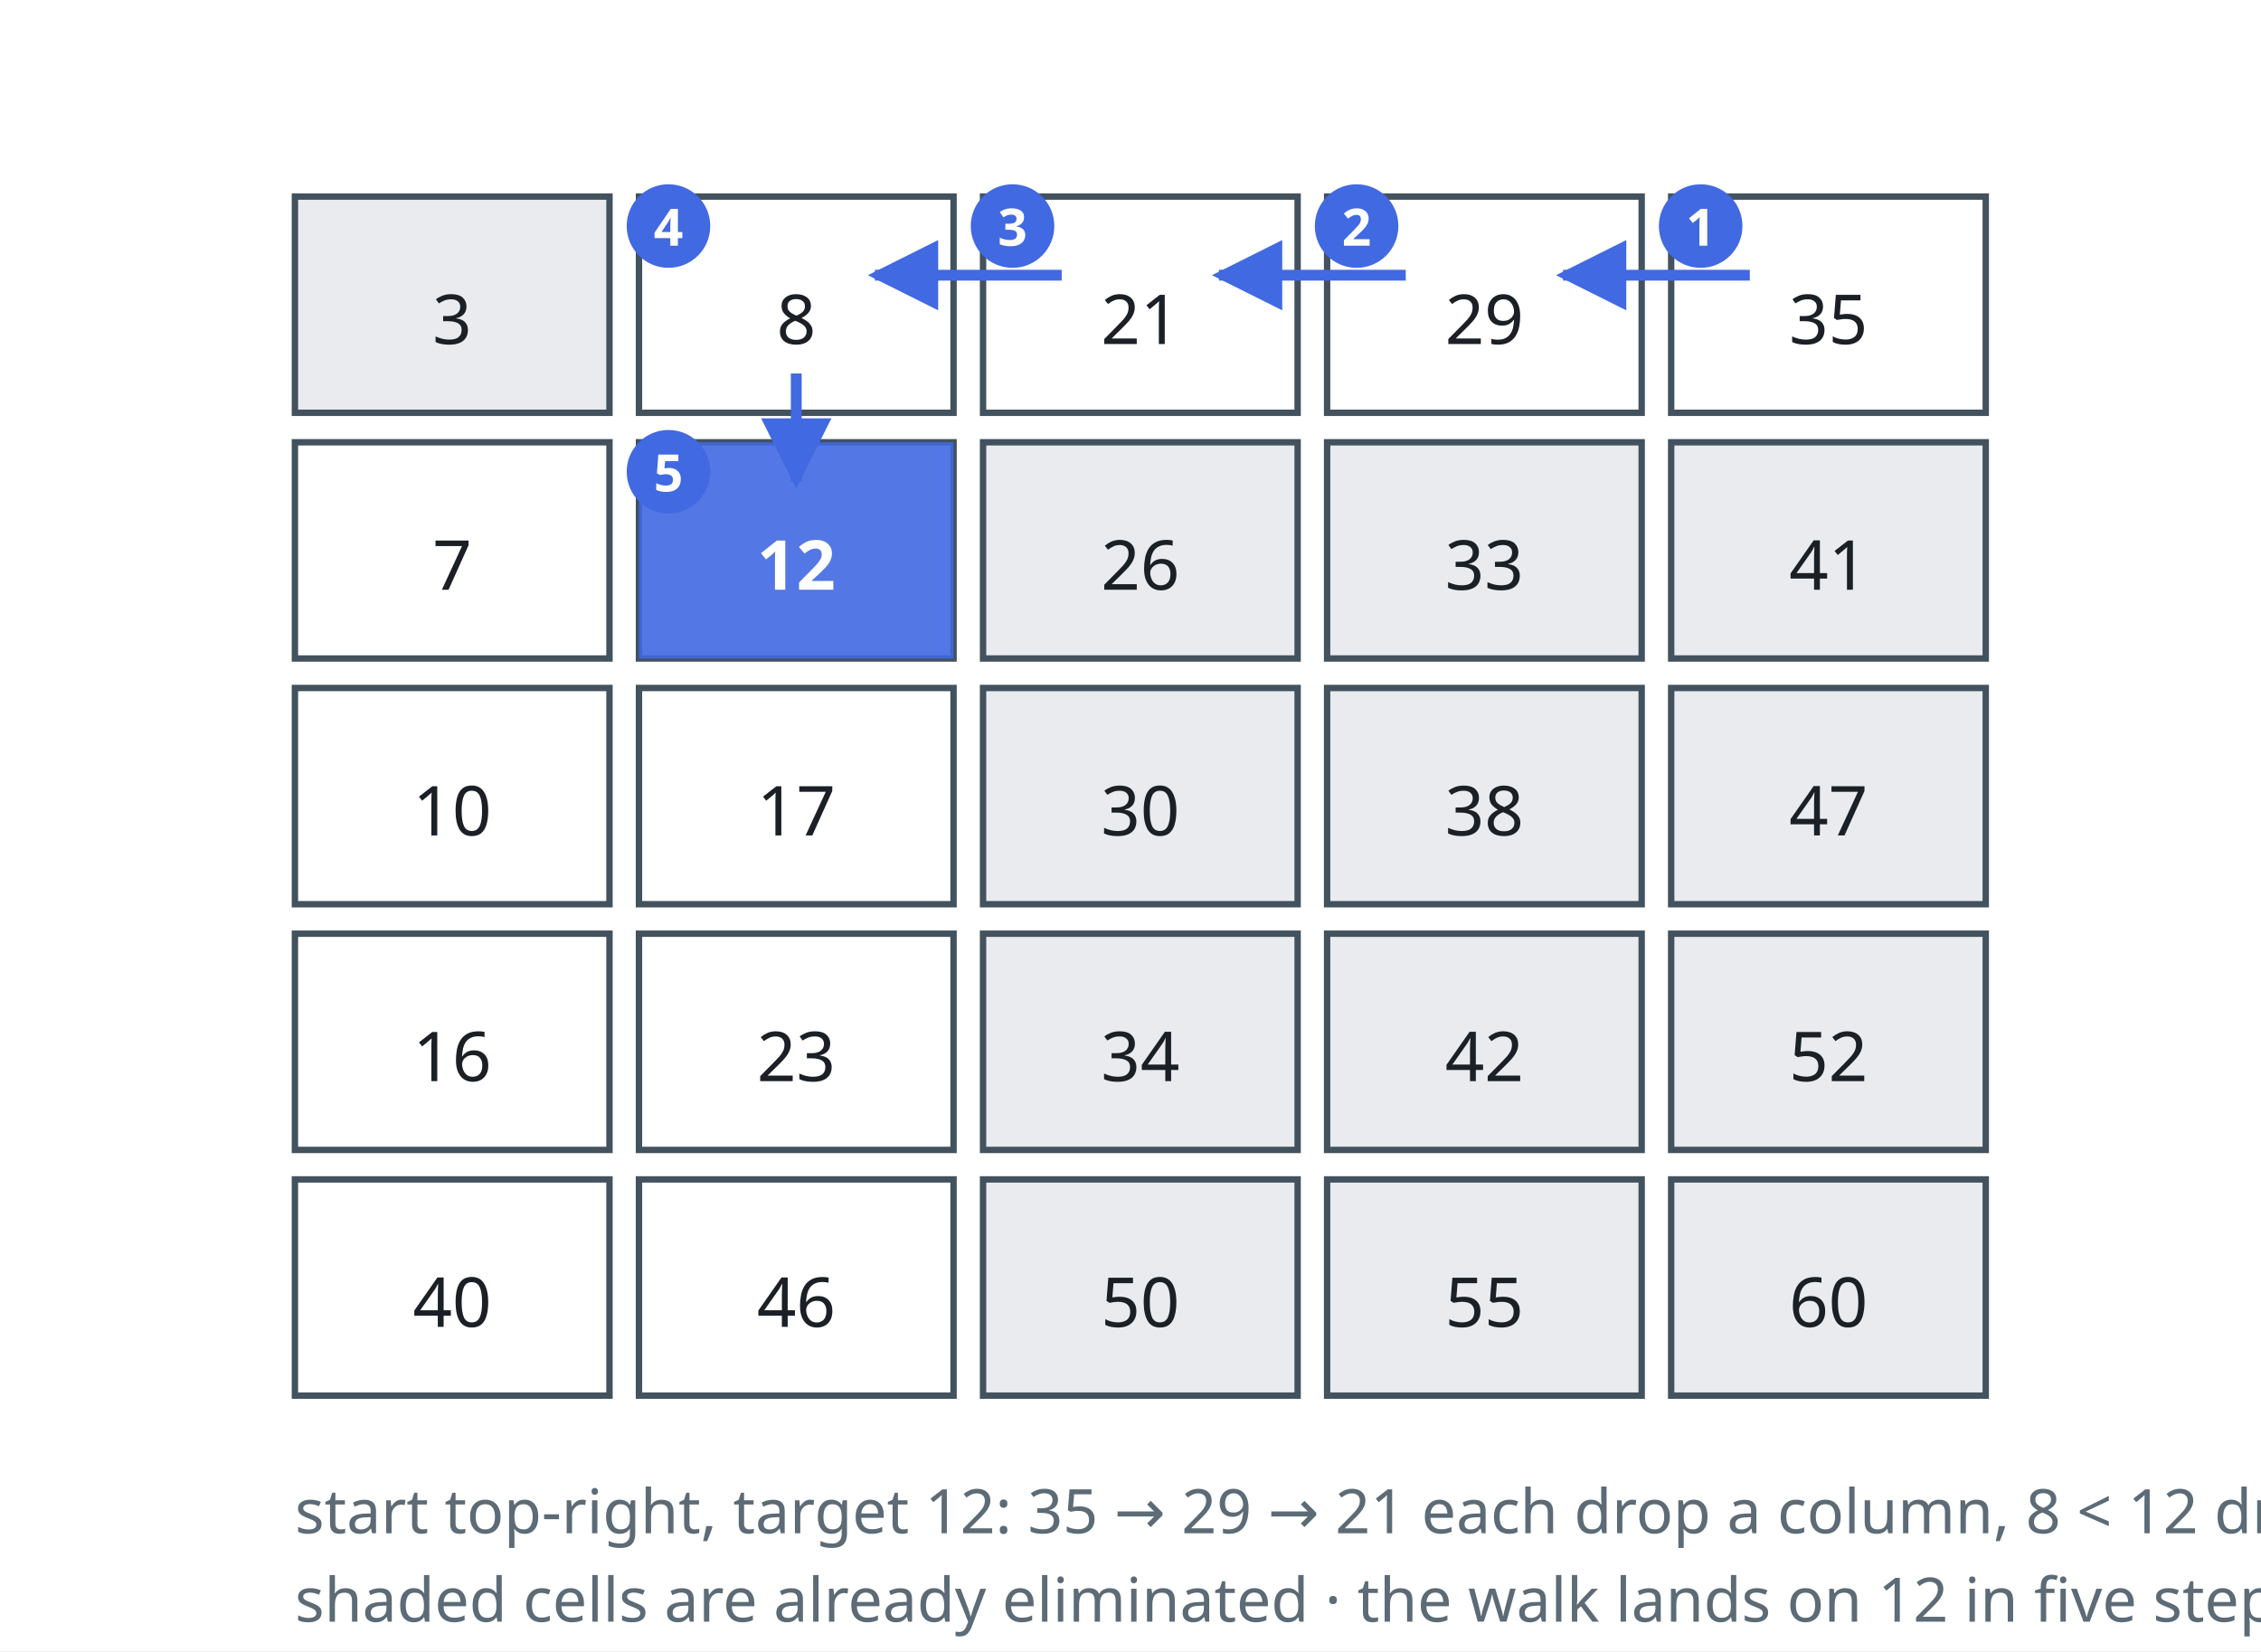
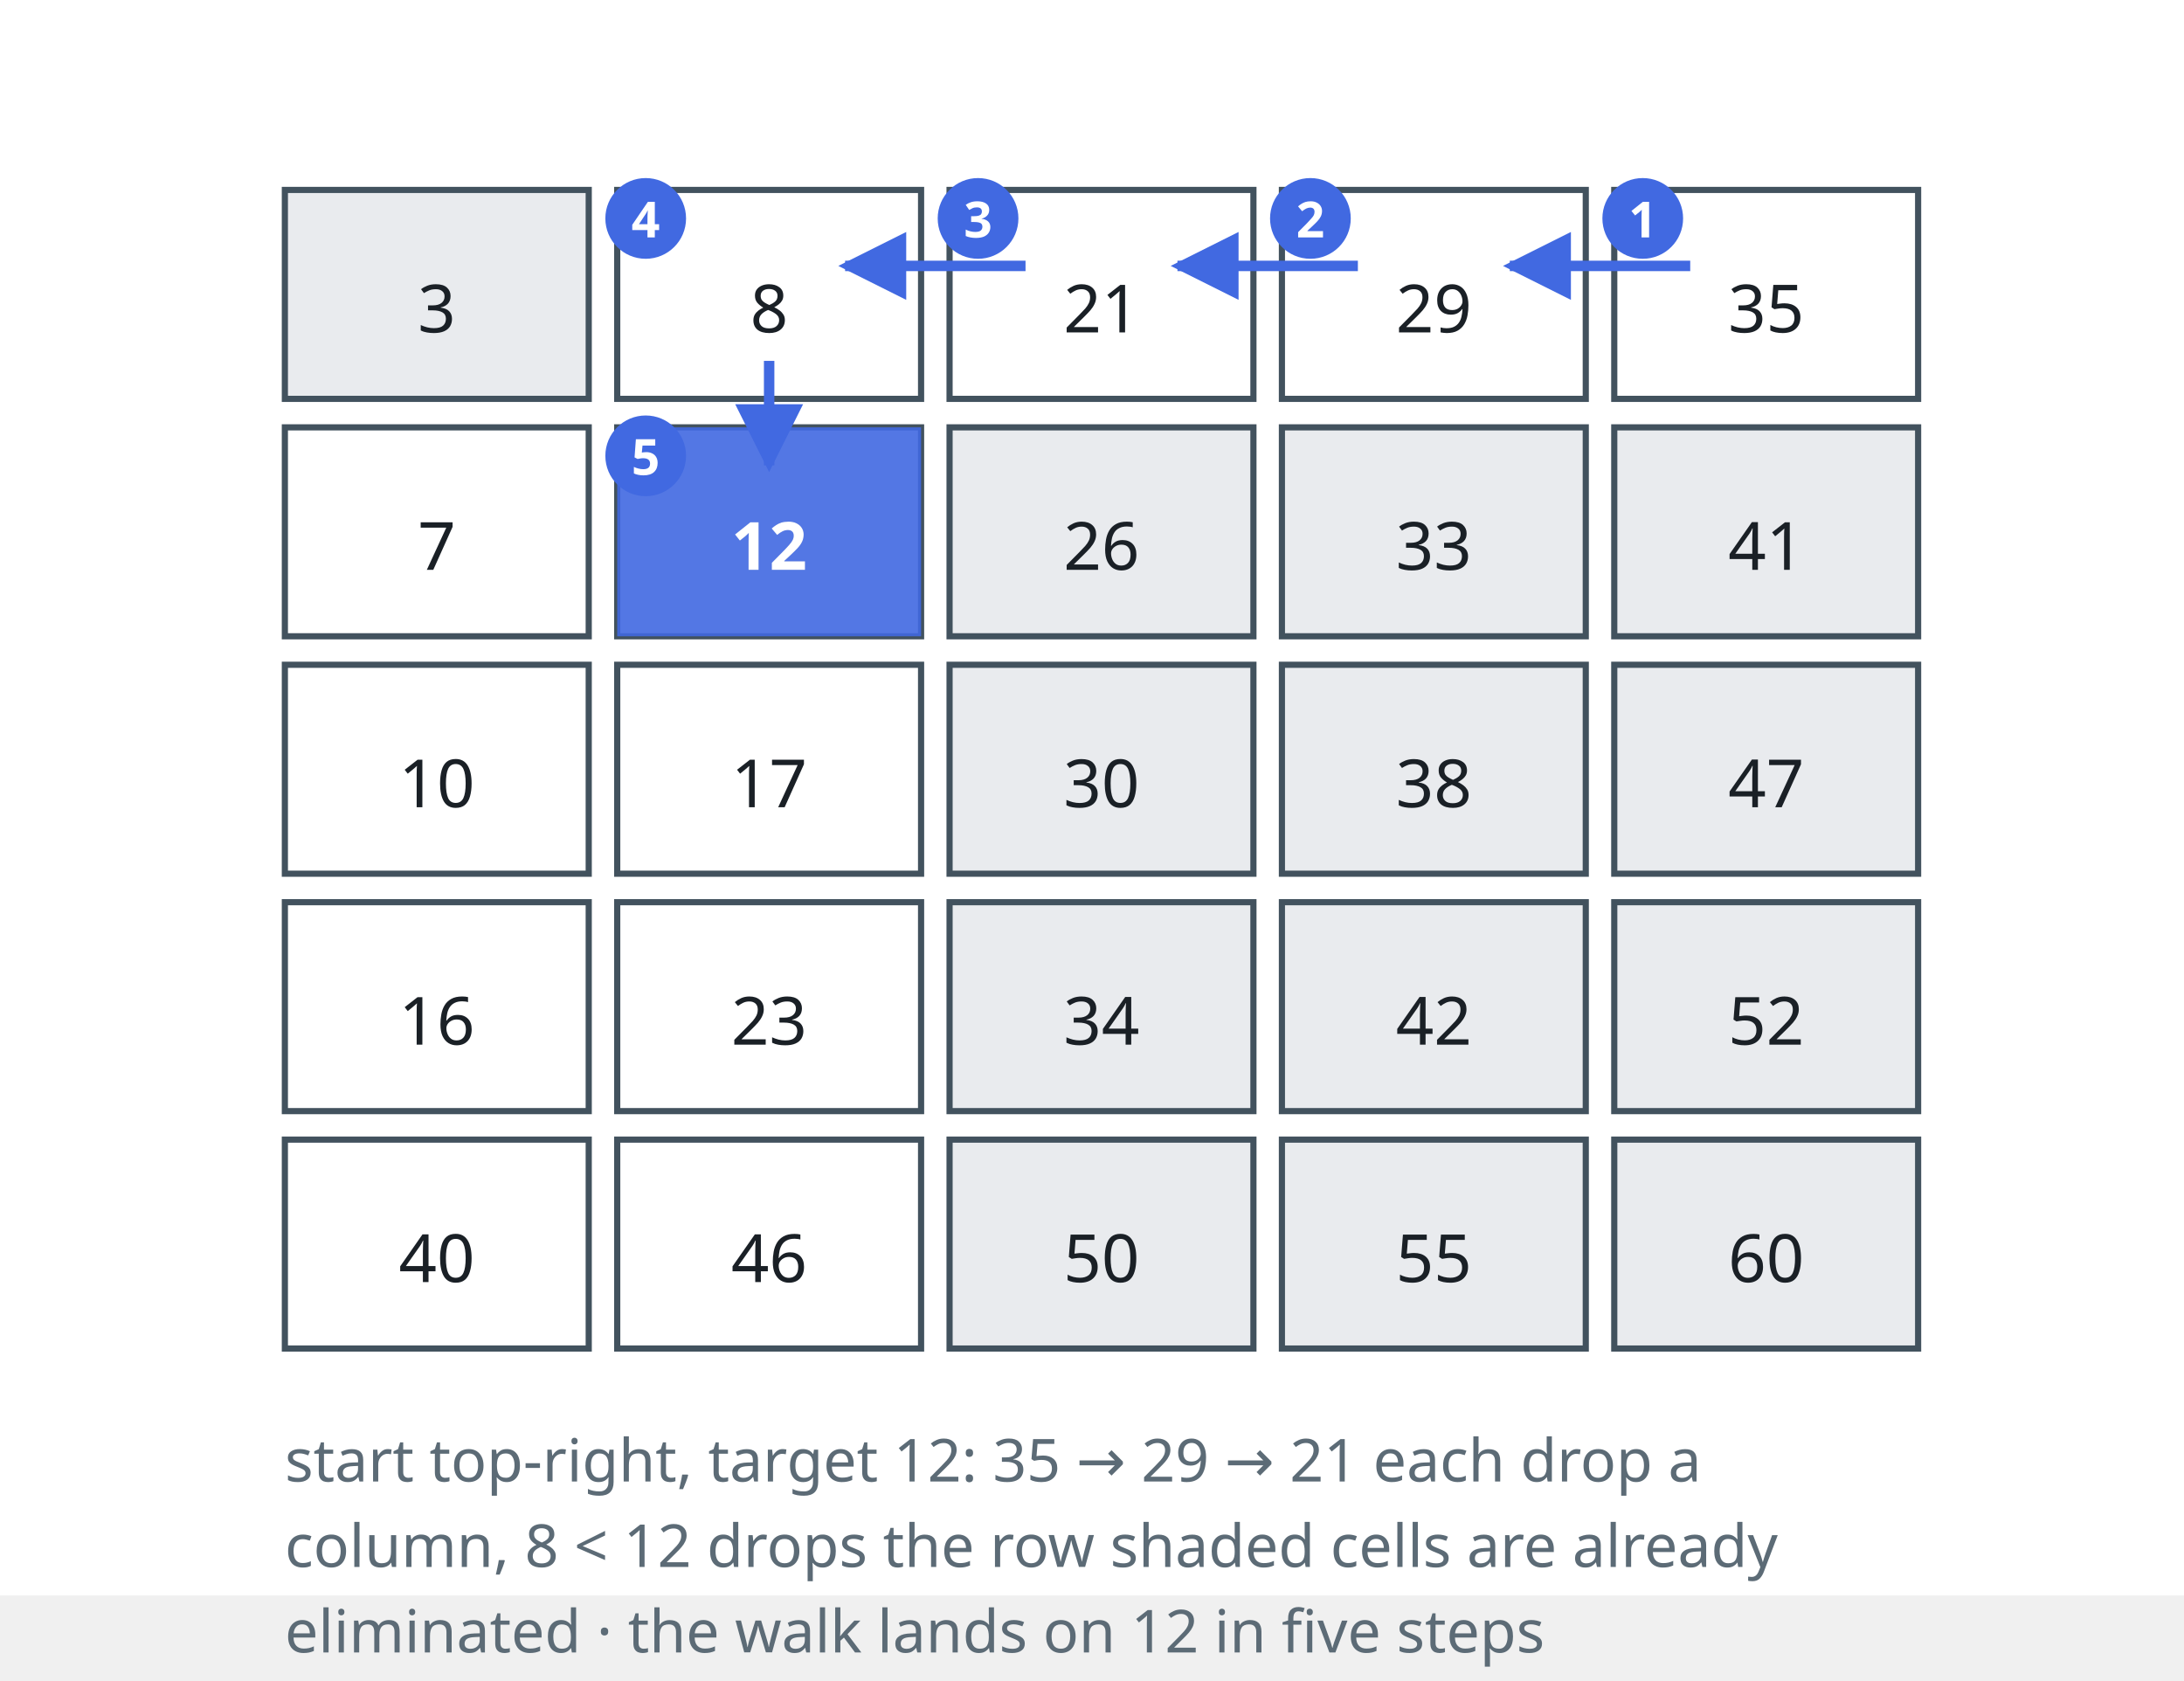
- <svg xmlns="http://www.w3.org/2000/svg" viewBox="0 0 460 336" font-family="IBM Plex Sans, system-ui, sans-serif" font-size="14">
+ <svg xmlns="http://www.w3.org/2000/svg" viewBox="0 0 460 354" font-family="IBM Plex Sans, system-ui, sans-serif" font-size="14">
  <rect width="460" height="336" fill="#ffffff" />
  <defs>
    <marker id="arrow" viewBox="0 0 10 10" refX="9" refY="5" markerWidth="6.5" markerHeight="6.5" orient="auto-start-reverse">
      <path d="M 0 0 L 10 5 L 0 10 z" fill="#4169E1" />
    </marker>
  </defs>
  <g fill="#e9ebee">
    <rect x="340" y="90" width="64" height="44" />
    <rect x="340" y="140" width="64" height="44" />
    <rect x="340" y="190" width="64" height="44" />
    <rect x="340" y="240" width="64" height="44" />
    <rect x="270" y="90" width="64" height="44" />
    <rect x="270" y="140" width="64" height="44" />
    <rect x="270" y="190" width="64" height="44" />
    <rect x="270" y="240" width="64" height="44" />
    <rect x="200" y="90" width="64" height="44" />
    <rect x="200" y="140" width="64" height="44" />
    <rect x="200" y="190" width="64" height="44" />
    <rect x="200" y="240" width="64" height="44" />
    <rect x="60" y="40" width="64" height="44" />
  </g>
  <g stroke="#42525e" stroke-width="1.3" fill="none">
    <rect x="60" y="40" width="64" height="44" />
    <rect x="130" y="40" width="64" height="44" />
    <rect x="200" y="40" width="64" height="44" />
    <rect x="270" y="40" width="64" height="44" />
    <rect x="340" y="40" width="64" height="44" />
    <rect x="60" y="90" width="64" height="44" />
    <rect x="130" y="90" width="64" height="44" />
    <rect x="200" y="90" width="64" height="44" />
    <rect x="270" y="90" width="64" height="44" />
    <rect x="340" y="90" width="64" height="44" />
    <rect x="60" y="140" width="64" height="44" />
    <rect x="130" y="140" width="64" height="44" />
    <rect x="200" y="140" width="64" height="44" />
    <rect x="270" y="140" width="64" height="44" />
    <rect x="340" y="140" width="64" height="44" />
    <rect x="60" y="190" width="64" height="44" />
    <rect x="130" y="190" width="64" height="44" />
    <rect x="200" y="190" width="64" height="44" />
    <rect x="270" y="190" width="64" height="44" />
    <rect x="340" y="190" width="64" height="44" />
    <rect x="60" y="240" width="64" height="44" />
    <rect x="130" y="240" width="64" height="44" />
    <rect x="200" y="240" width="64" height="44" />
    <rect x="270" y="240" width="64" height="44" />
    <rect x="340" y="240" width="64" height="44" />
  </g>
  <g text-anchor="middle" fill="#1a2026">
    <text x="92" y="70">3</text>
    <text x="162" y="70">8</text>
    <text x="232" y="70">21</text>
    <text x="302" y="70">29</text>
    <text x="372" y="70">35</text>
    <text x="92" y="120">7</text>
    <text x="162" y="120" font-weight="700">12</text>
    <text x="232" y="120">26</text>
    <text x="302" y="120">33</text>
    <text x="372" y="120">41</text>
    <text x="92" y="170">10</text>
    <text x="162" y="170">17</text>
    <text x="232" y="170">30</text>
    <text x="302" y="170">38</text>
    <text x="372" y="170">47</text>
    <text x="92" y="220">16</text>
    <text x="162" y="220">23</text>
    <text x="232" y="220">34</text>
    <text x="302" y="220">42</text>
    <text x="372" y="220">52</text>
    <text x="92" y="270">40</text>
    <text x="162" y="270">46</text>
    <text x="232" y="270">50</text>
    <text x="302" y="270">55</text>
    <text x="372" y="270">60</text>
  </g>
  <rect x="130" y="90" width="64" height="44" fill="#4169E1" fill-opacity="0.9" />
  <text x="162" y="120" text-anchor="middle" fill="#ffffff" font-weight="700">12</text>
  <g stroke="#4169E1" stroke-width="2.2" fill="none">
    <line x1="356" y1="56" x2="318" y2="56" marker-end="url(#arrow)" />
    <line x1="286" y1="56" x2="248" y2="56" marker-end="url(#arrow)" />
    <line x1="216" y1="56" x2="178" y2="56" marker-end="url(#arrow)" />
    <line x1="162" y1="76" x2="162" y2="98" marker-end="url(#arrow)" />
  </g>
  <g>
    <circle cx="346" cy="46" r="8.5" fill="#4169E1" />
    <text x="346" y="50" text-anchor="middle" fill="#ffffff" font-size="10.5" font-weight="600">1</text>
    <circle cx="276" cy="46" r="8.5" fill="#4169E1" />
    <text x="276" y="50" text-anchor="middle" fill="#ffffff" font-size="10.5" font-weight="600">2</text>
    <circle cx="206" cy="46" r="8.5" fill="#4169E1" />
    <text x="206" y="50" text-anchor="middle" fill="#ffffff" font-size="10.5" font-weight="600">3</text>
    <circle cx="136" cy="46" r="8.5" fill="#4169E1" />
    <text x="136" y="50" text-anchor="middle" fill="#ffffff" font-size="10.5" font-weight="600">4</text>
    <circle cx="136" cy="96" r="8.5" fill="#4169E1" />
    <text x="136" y="100" text-anchor="middle" fill="#ffffff" font-size="10.5" font-weight="600">5</text>
  </g>
-   <text x="60" y="312" fill="#5c6b76" font-size="12.5">start top-right, target 12: 35 → 29 → 21 each drop a column, 8 &lt; 12 drops the row</text>
-   <text x="60" y="330" fill="#5c6b76" font-size="12.5">shaded cells are already eliminated · the walk lands on 12 in five steps</text>
+   <text x="60" y="312" fill="#5c6b76" font-size="12.5">start top-right, target 12: 35 → 29 → 21 each drop a</text>
+   <text x="60" y="330" fill="#5c6b76" font-size="12.5">column, 8 &lt; 12 drops the row shaded cells are already</text>
+   <text x="60" y="348" fill="#5c6b76" font-size="12.5">eliminated · the walk lands on 12 in five steps</text>
</svg>
